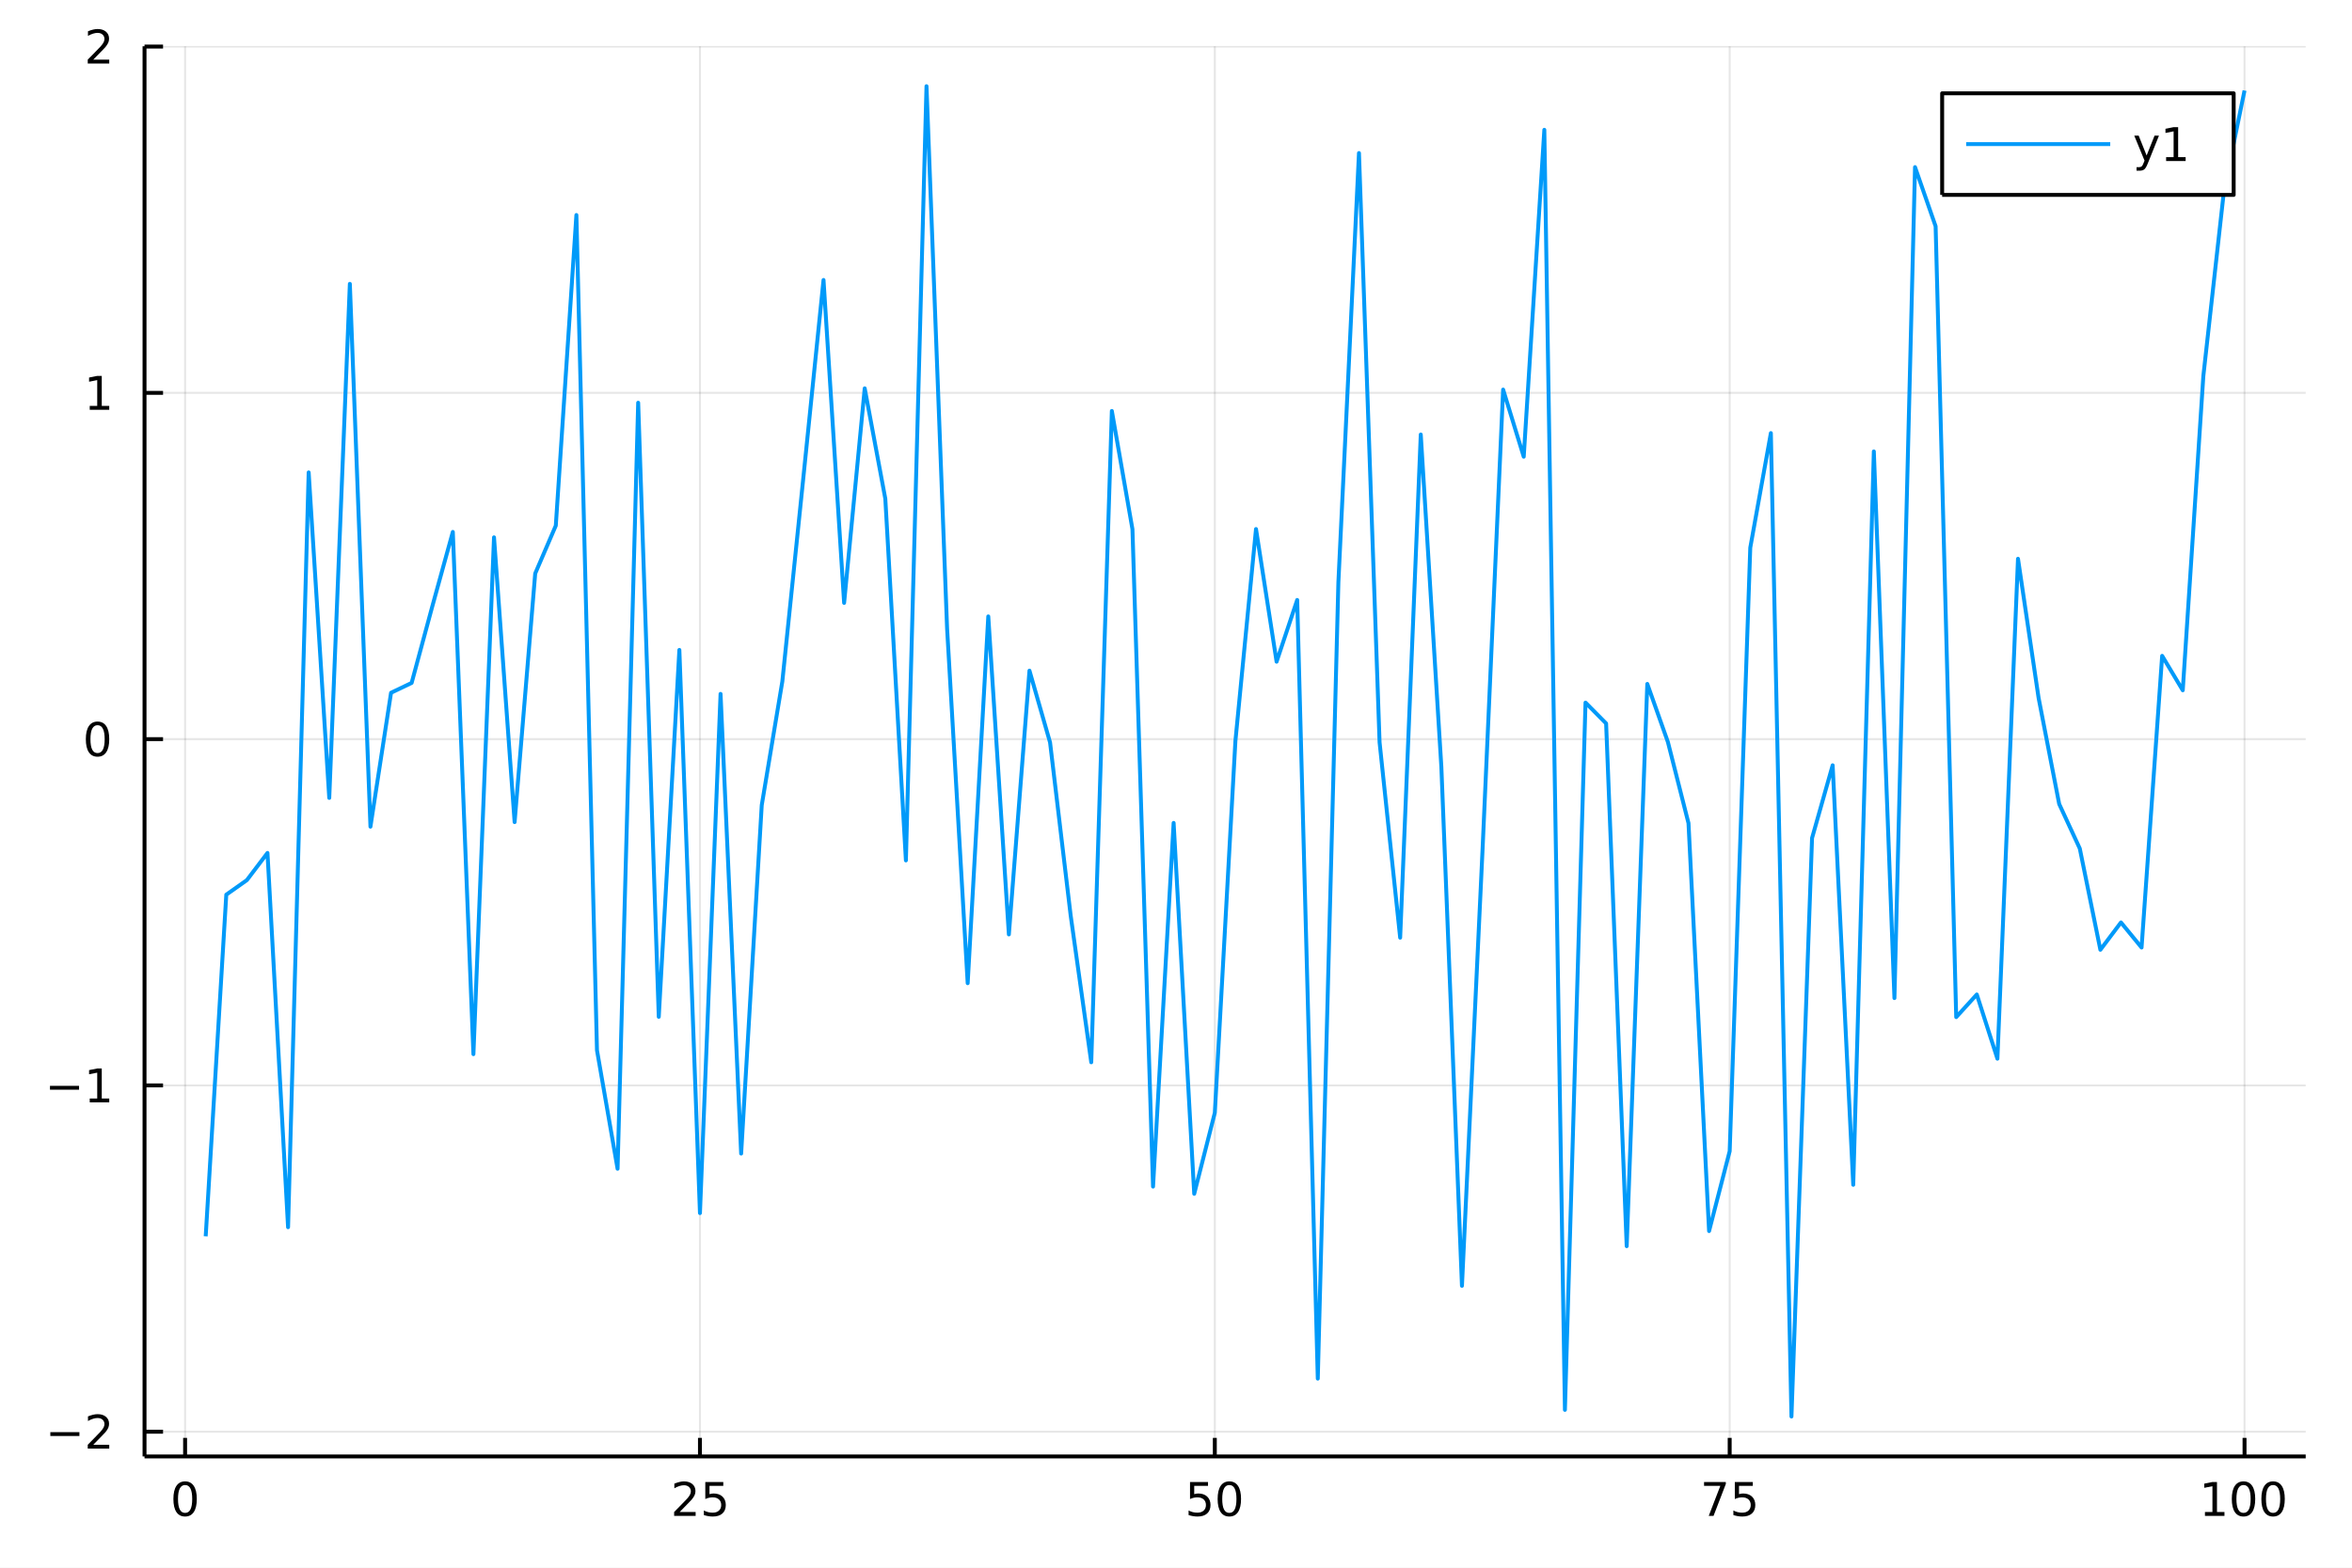
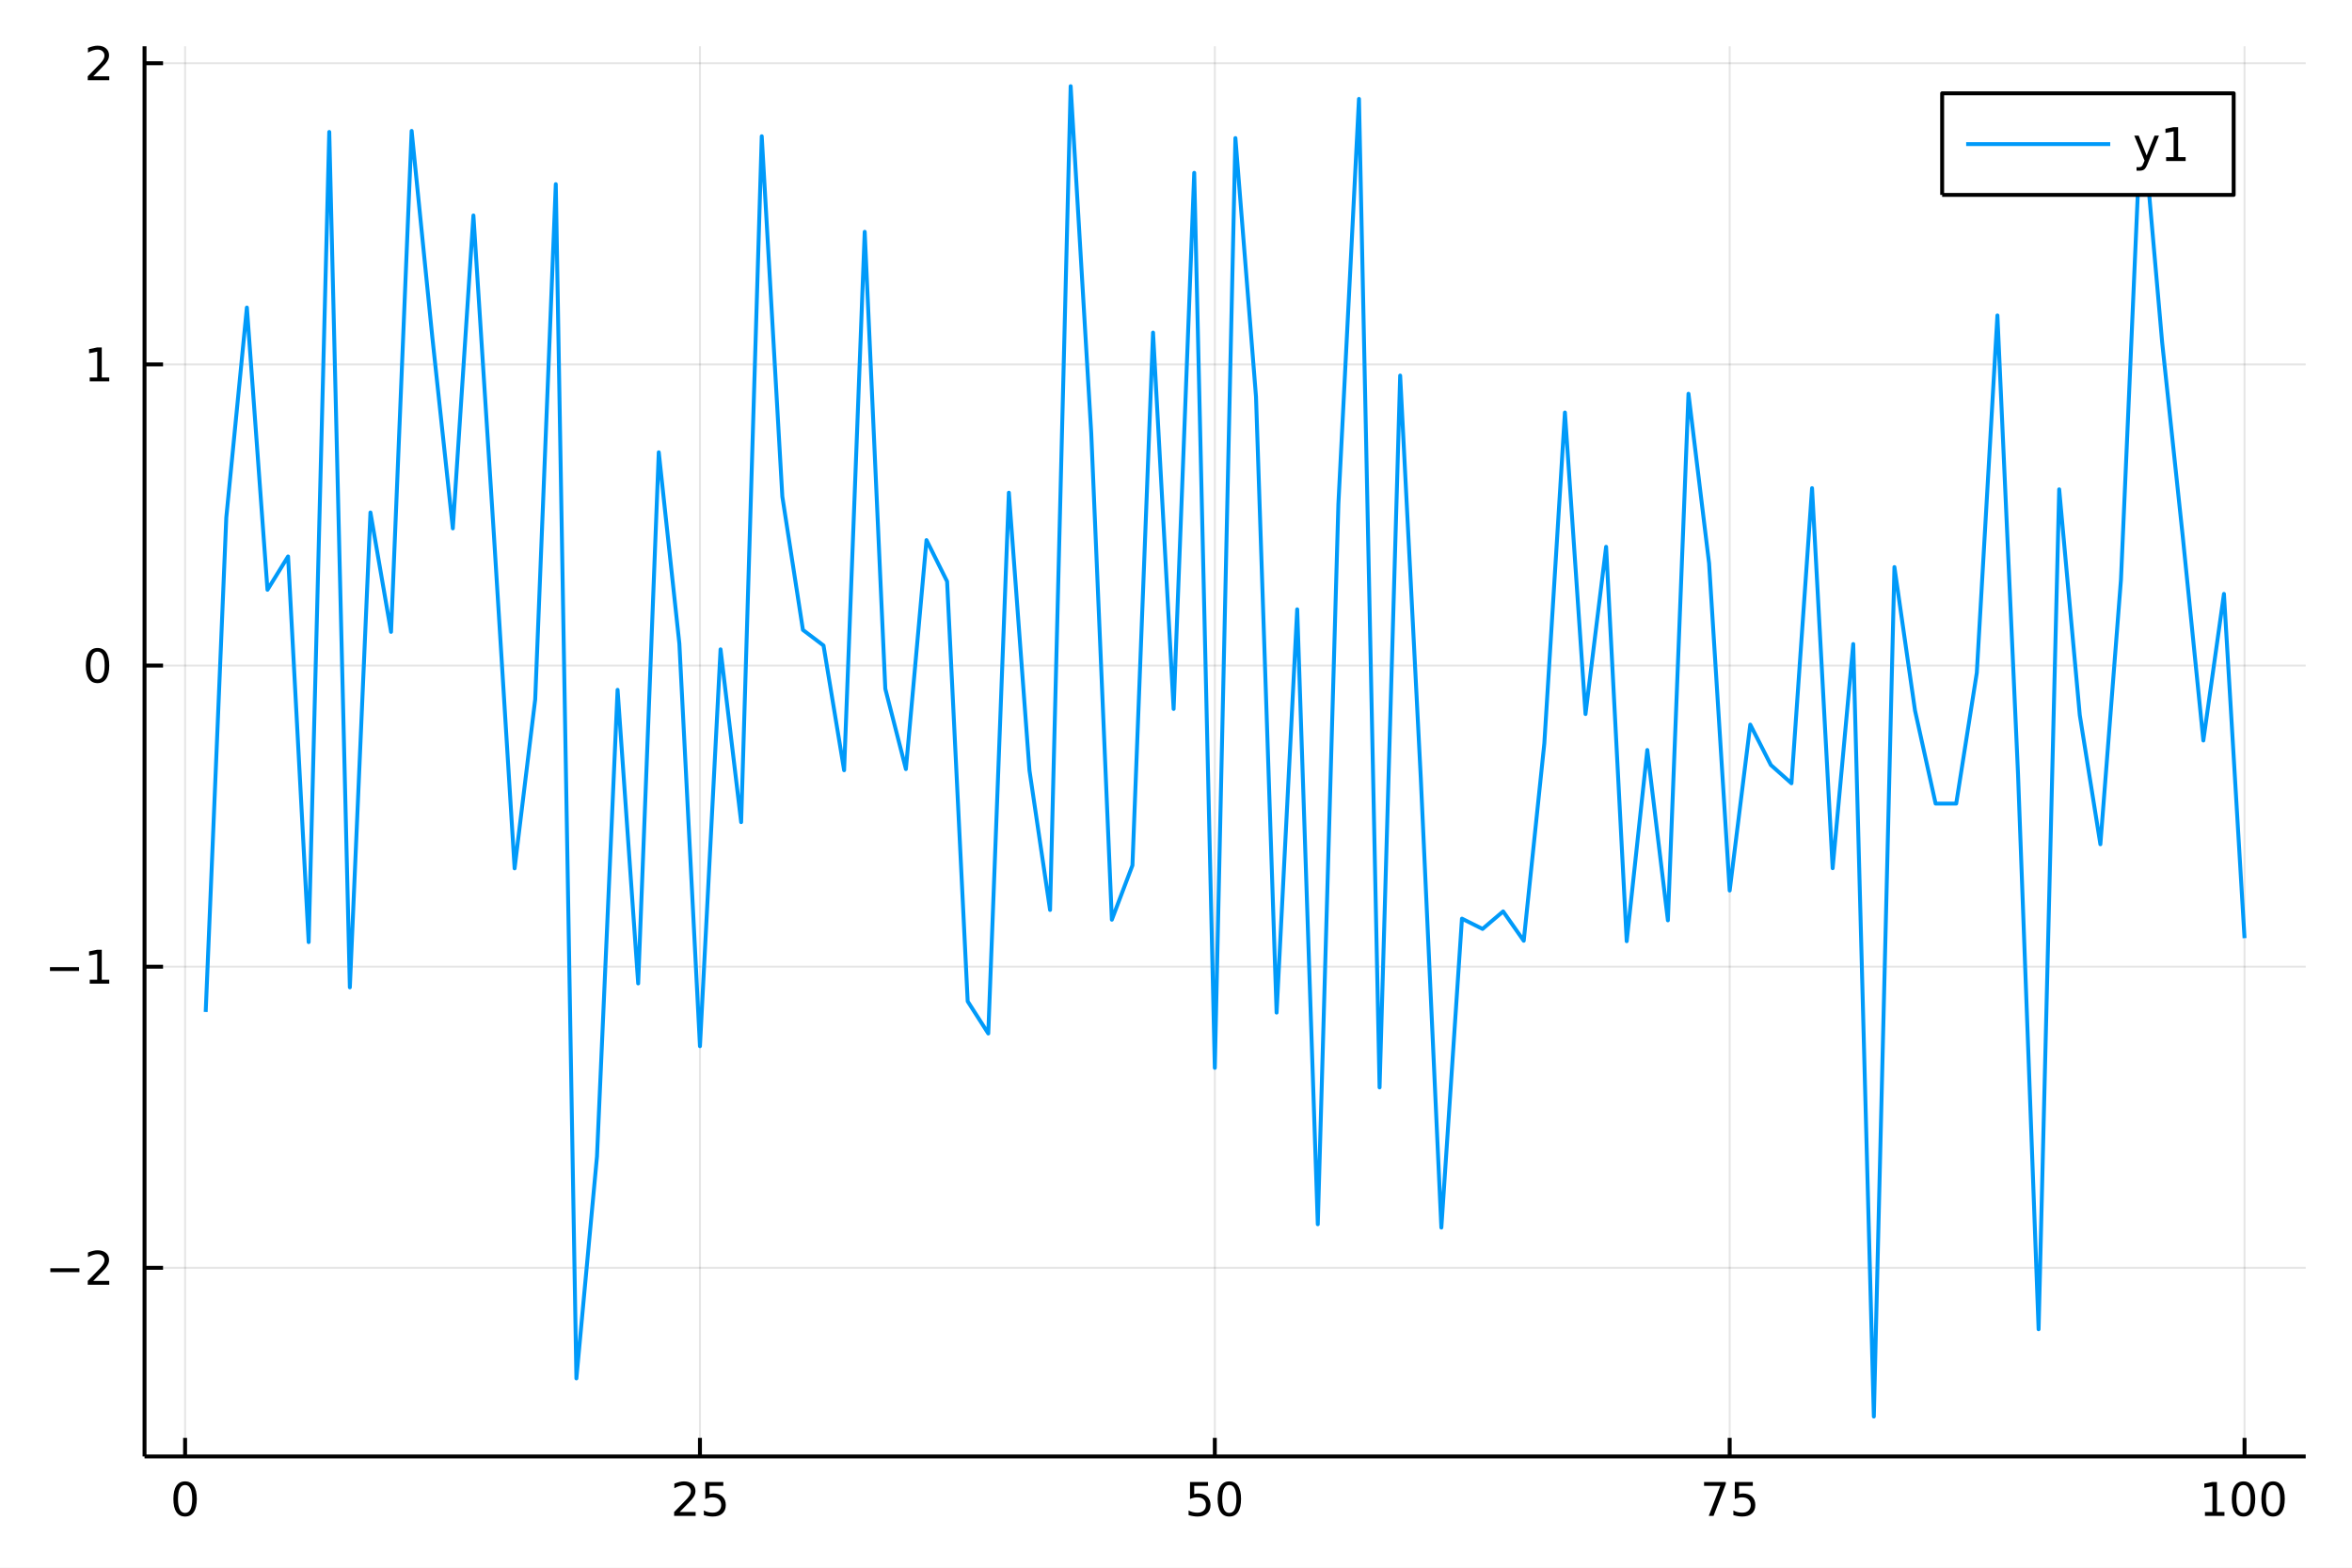
<svg xmlns="http://www.w3.org/2000/svg" width="600" height="400" viewBox="0 0 2400 1600">
  <defs>
-     <clipPath id="clip340">
+     <clipPath id="clip680">
      <rect x="0" y="0" width="2400" height="1600" />
    </clipPath>
  </defs>
-   <path clip-path="url(#clip340)" d=" M0 1600 L2400 1600 L2400 0 L0 0  Z   " fill="#ffffff" fill-rule="evenodd" fill-opacity="1" />
+   <path clip-path="url(#clip680)" d=" M0 1600 L2400 1600 L2400 0 L0 0  Z   " fill="#ffffff" fill-rule="evenodd" fill-opacity="1" />
  <defs>
-     <clipPath id="clip341">
+     <clipPath id="clip681">
      <rect x="480" y="0" width="1681" height="1600" />
    </clipPath>
  </defs>
-   <path clip-path="url(#clip340)" d=" M147.478 1486.45 L2352.76 1486.45 L2352.76 47.244 L147.478 47.244  Z   " fill="#ffffff" fill-rule="evenodd" fill-opacity="1" />
+   <path clip-path="url(#clip680)" d=" M147.478 1486.45 L2352.76 1486.45 L2352.76 47.244 L147.478 47.244  Z   " fill="#ffffff" fill-rule="evenodd" fill-opacity="1" />
  <defs>
-     <clipPath id="clip342">
+     <clipPath id="clip682">
      <rect x="147" y="47" width="2206" height="1440" />
    </clipPath>
  </defs>
-   <polyline clip-path="url(#clip342)" style="stroke:#000000; stroke-linecap:butt; stroke-linejoin:round; stroke-width:2; stroke-opacity:0.1; fill:none" points="   188.877,1486.45 188.877,47.244    " />
-   <polyline clip-path="url(#clip342)" style="stroke:#000000; stroke-linecap:butt; stroke-linejoin:round; stroke-width:2; stroke-opacity:0.1; fill:none" points="   714.243,1486.45 714.243,47.244    " />
-   <polyline clip-path="url(#clip342)" style="stroke:#000000; stroke-linecap:butt; stroke-linejoin:round; stroke-width:2; stroke-opacity:0.1; fill:none" points="   1239.61,1486.45 1239.61,47.244    " />
-   <polyline clip-path="url(#clip342)" style="stroke:#000000; stroke-linecap:butt; stroke-linejoin:round; stroke-width:2; stroke-opacity:0.1; fill:none" points="   1764.98,1486.45 1764.98,47.244    " />
-   <polyline clip-path="url(#clip342)" style="stroke:#000000; stroke-linecap:butt; stroke-linejoin:round; stroke-width:2; stroke-opacity:0.1; fill:none" points="   2290.34,1486.45 2290.34,47.244    " />
-   <polyline clip-path="url(#clip340)" style="stroke:#000000; stroke-linecap:butt; stroke-linejoin:round; stroke-width:4; stroke-opacity:1; fill:none" points="   147.478,1486.45 2352.76,1486.45    " />
-   <polyline clip-path="url(#clip340)" style="stroke:#000000; stroke-linecap:butt; stroke-linejoin:round; stroke-width:4; stroke-opacity:1; fill:none" points="   188.877,1486.45 188.877,1467.55    " />
-   <polyline clip-path="url(#clip340)" style="stroke:#000000; stroke-linecap:butt; stroke-linejoin:round; stroke-width:4; stroke-opacity:1; fill:none" points="   714.243,1486.45 714.243,1467.55    " />
-   <polyline clip-path="url(#clip340)" style="stroke:#000000; stroke-linecap:butt; stroke-linejoin:round; stroke-width:4; stroke-opacity:1; fill:none" points="   1239.61,1486.45 1239.61,1467.55    " />
-   <polyline clip-path="url(#clip340)" style="stroke:#000000; stroke-linecap:butt; stroke-linejoin:round; stroke-width:4; stroke-opacity:1; fill:none" points="   1764.98,1486.45 1764.98,1467.55    " />
-   <polyline clip-path="url(#clip340)" style="stroke:#000000; stroke-linecap:butt; stroke-linejoin:round; stroke-width:4; stroke-opacity:1; fill:none" points="   2290.34,1486.45 2290.34,1467.55    " />
-   <path clip-path="url(#clip340)" d="M188.877 1515.64 Q185.266 1515.64 183.437 1519.2 Q181.631 1522.75 181.631 1529.87 Q181.631 1536.98 183.437 1540.55 Q185.266 1544.09 188.877 1544.09 Q192.511 1544.09 194.317 1540.55 Q196.145 1536.98 196.145 1529.87 Q196.145 1522.75 194.317 1519.2 Q192.511 1515.64 188.877 1515.64 M188.877 1511.93 Q194.687 1511.93 197.742 1516.54 Q200.821 1521.12 200.821 1529.87 Q200.821 1538.6 197.742 1543.21 Q194.687 1547.79 188.877 1547.79 Q183.067 1547.79 179.988 1543.21 Q176.932 1538.6 176.932 1529.87 Q176.932 1521.12 179.988 1516.54 Q183.067 1511.93 188.877 1511.93 Z" fill="#000000" fill-rule="evenodd" fill-opacity="1" />
-   <path clip-path="url(#clip340)" d="M693.514 1543.18 L709.833 1543.18 L709.833 1547.12 L687.889 1547.12 L687.889 1543.18 Q690.551 1540.43 695.134 1535.8 Q699.741 1531.15 700.921 1529.81 Q703.167 1527.28 704.046 1525.55 Q704.949 1523.79 704.949 1522.1 Q704.949 1519.34 703.005 1517.61 Q701.084 1515.87 697.982 1515.87 Q695.783 1515.87 693.329 1516.63 Q690.898 1517.4 688.121 1518.95 L688.121 1514.23 Q690.945 1513.09 693.398 1512.51 Q695.852 1511.93 697.889 1511.93 Q703.259 1511.93 706.454 1514.62 Q709.648 1517.31 709.648 1521.8 Q709.648 1523.93 708.838 1525.85 Q708.051 1527.74 705.945 1530.34 Q705.366 1531.01 702.264 1534.23 Q699.162 1537.42 693.514 1543.18 Z" fill="#000000" fill-rule="evenodd" fill-opacity="1" />
-   <path clip-path="url(#clip340)" d="M719.695 1512.56 L738.051 1512.56 L738.051 1516.5 L723.977 1516.5 L723.977 1524.97 Q724.995 1524.62 726.014 1524.46 Q727.032 1524.27 728.051 1524.27 Q733.838 1524.27 737.218 1527.44 Q740.597 1530.62 740.597 1536.03 Q740.597 1541.61 737.125 1544.71 Q733.653 1547.79 727.333 1547.79 Q725.157 1547.79 722.889 1547.42 Q720.644 1547.05 718.236 1546.31 L718.236 1541.61 Q720.32 1542.74 722.542 1543.3 Q724.764 1543.86 727.241 1543.86 Q731.245 1543.86 733.583 1541.75 Q735.921 1539.64 735.921 1536.03 Q735.921 1532.42 733.583 1530.31 Q731.245 1528.21 727.241 1528.21 Q725.366 1528.21 723.491 1528.62 Q721.639 1529.04 719.695 1529.92 L719.695 1512.56 Z" fill="#000000" fill-rule="evenodd" fill-opacity="1" />
-   <path clip-path="url(#clip340)" d="M1214.31 1512.56 L1232.67 1512.56 L1232.67 1516.5 L1218.59 1516.5 L1218.59 1524.97 Q1219.61 1524.62 1220.63 1524.46 Q1221.65 1524.27 1222.67 1524.27 Q1228.45 1524.27 1231.83 1527.44 Q1235.21 1530.62 1235.21 1536.03 Q1235.21 1541.61 1231.74 1544.71 Q1228.27 1547.79 1221.95 1547.79 Q1219.77 1547.79 1217.5 1547.42 Q1215.26 1547.05 1212.85 1546.31 L1212.85 1541.61 Q1214.93 1542.74 1217.16 1543.3 Q1219.38 1543.86 1221.86 1543.86 Q1225.86 1543.86 1228.2 1541.75 Q1230.54 1539.64 1230.54 1536.03 Q1230.54 1532.42 1228.2 1530.31 Q1225.86 1528.21 1221.86 1528.21 Q1219.98 1528.21 1218.11 1528.62 Q1216.25 1529.04 1214.31 1529.92 L1214.31 1512.56 Z" fill="#000000" fill-rule="evenodd" fill-opacity="1" />
-   <path clip-path="url(#clip340)" d="M1254.42 1515.64 Q1250.81 1515.64 1248.98 1519.2 Q1247.18 1522.75 1247.18 1529.87 Q1247.18 1536.98 1248.98 1540.55 Q1250.81 1544.09 1254.42 1544.09 Q1258.06 1544.09 1259.86 1540.55 Q1261.69 1536.98 1261.69 1529.87 Q1261.69 1522.75 1259.86 1519.2 Q1258.06 1515.64 1254.42 1515.64 M1254.42 1511.93 Q1260.23 1511.93 1263.29 1516.54 Q1266.37 1521.12 1266.37 1529.87 Q1266.37 1538.6 1263.29 1543.21 Q1260.23 1547.79 1254.42 1547.79 Q1248.61 1547.79 1245.54 1543.21 Q1242.48 1538.6 1242.48 1529.87 Q1242.48 1521.12 1245.54 1516.54 Q1248.61 1511.93 1254.42 1511.93 Z" fill="#000000" fill-rule="evenodd" fill-opacity="1" />
-   <path clip-path="url(#clip340)" d="M1738.83 1512.56 L1761.05 1512.56 L1761.05 1514.55 L1748.51 1547.12 L1743.62 1547.12 L1755.43 1516.5 L1738.83 1516.5 L1738.83 1512.56 Z" fill="#000000" fill-rule="evenodd" fill-opacity="1" />
-   <path clip-path="url(#clip340)" d="M1770.22 1512.56 L1788.58 1512.56 L1788.58 1516.5 L1774.5 1516.5 L1774.5 1524.97 Q1775.52 1524.62 1776.54 1524.46 Q1777.56 1524.27 1778.58 1524.27 Q1784.36 1524.27 1787.74 1527.44 Q1791.12 1530.62 1791.12 1536.03 Q1791.12 1541.61 1787.65 1544.71 Q1784.18 1547.79 1777.86 1547.79 Q1775.68 1547.79 1773.41 1547.42 Q1771.17 1547.05 1768.76 1546.31 L1768.76 1541.61 Q1770.84 1542.74 1773.07 1543.3 Q1775.29 1543.86 1777.77 1543.86 Q1781.77 1543.86 1784.11 1541.75 Q1786.45 1539.64 1786.45 1536.03 Q1786.45 1532.42 1784.11 1530.31 Q1781.77 1528.21 1777.77 1528.21 Q1775.89 1528.21 1774.02 1528.62 Q1772.16 1529.04 1770.22 1529.92 L1770.22 1512.56 Z" fill="#000000" fill-rule="evenodd" fill-opacity="1" />
-   <path clip-path="url(#clip340)" d="M2249.95 1543.18 L2257.59 1543.18 L2257.59 1516.82 L2249.28 1518.49 L2249.28 1514.23 L2257.54 1512.56 L2262.22 1512.56 L2262.22 1543.18 L2269.86 1543.18 L2269.86 1547.12 L2249.95 1547.12 L2249.95 1543.18 Z" fill="#000000" fill-rule="evenodd" fill-opacity="1" />
-   <path clip-path="url(#clip340)" d="M2289.3 1515.64 Q2285.69 1515.64 2283.86 1519.2 Q2282.06 1522.75 2282.06 1529.87 Q2282.06 1536.98 2283.86 1540.55 Q2285.69 1544.09 2289.3 1544.09 Q2292.93 1544.09 2294.74 1540.55 Q2296.57 1536.98 2296.57 1529.87 Q2296.57 1522.75 2294.74 1519.2 Q2292.93 1515.64 2289.3 1515.64 M2289.3 1511.93 Q2295.11 1511.93 2298.17 1516.54 Q2301.25 1521.12 2301.25 1529.87 Q2301.25 1538.6 2298.17 1543.21 Q2295.11 1547.79 2289.3 1547.79 Q2283.49 1547.79 2280.41 1543.21 Q2277.36 1538.6 2277.36 1529.87 Q2277.36 1521.12 2280.41 1516.54 Q2283.49 1511.93 2289.3 1511.93 Z" fill="#000000" fill-rule="evenodd" fill-opacity="1" />
-   <path clip-path="url(#clip340)" d="M2319.46 1515.64 Q2315.85 1515.64 2314.02 1519.2 Q2312.22 1522.75 2312.22 1529.87 Q2312.22 1536.98 2314.02 1540.55 Q2315.85 1544.09 2319.46 1544.09 Q2323.1 1544.09 2324.9 1540.55 Q2326.73 1536.98 2326.73 1529.87 Q2326.73 1522.75 2324.9 1519.2 Q2323.1 1515.64 2319.46 1515.64 M2319.46 1511.93 Q2325.27 1511.93 2328.33 1516.54 Q2331.41 1521.12 2331.41 1529.87 Q2331.41 1538.6 2328.33 1543.21 Q2325.27 1547.79 2319.46 1547.79 Q2313.65 1547.79 2310.57 1543.21 Q2307.52 1538.6 2307.52 1529.87 Q2307.52 1521.12 2310.57 1516.54 Q2313.65 1511.93 2319.46 1511.93 Z" fill="#000000" fill-rule="evenodd" fill-opacity="1" />
-   <polyline clip-path="url(#clip342)" style="stroke:#000000; stroke-linecap:butt; stroke-linejoin:round; stroke-width:2; stroke-opacity:0.1; fill:none" points="   147.478,1461.21 2352.76,1461.21    " />
-   <polyline clip-path="url(#clip342)" style="stroke:#000000; stroke-linecap:butt; stroke-linejoin:round; stroke-width:2; stroke-opacity:0.1; fill:none" points="   147.478,1107.79 2352.76,1107.79    " />
-   <polyline clip-path="url(#clip342)" style="stroke:#000000; stroke-linecap:butt; stroke-linejoin:round; stroke-width:2; stroke-opacity:0.1; fill:none" points="   147.478,754.366 2352.76,754.366    " />
-   <polyline clip-path="url(#clip342)" style="stroke:#000000; stroke-linecap:butt; stroke-linejoin:round; stroke-width:2; stroke-opacity:0.1; fill:none" points="   147.478,400.945 2352.76,400.945    " />
-   <polyline clip-path="url(#clip342)" style="stroke:#000000; stroke-linecap:butt; stroke-linejoin:round; stroke-width:2; stroke-opacity:0.1; fill:none" points="   147.478,47.524 2352.76,47.524    " />
-   <polyline clip-path="url(#clip340)" style="stroke:#000000; stroke-linecap:butt; stroke-linejoin:round; stroke-width:4; stroke-opacity:1; fill:none" points="   147.478,1486.45 147.478,47.244    " />
-   <polyline clip-path="url(#clip340)" style="stroke:#000000; stroke-linecap:butt; stroke-linejoin:round; stroke-width:4; stroke-opacity:1; fill:none" points="   147.478,1461.21 166.376,1461.21    " />
-   <polyline clip-path="url(#clip340)" style="stroke:#000000; stroke-linecap:butt; stroke-linejoin:round; stroke-width:4; stroke-opacity:1; fill:none" points="   147.478,1107.79 166.376,1107.79    " />
-   <polyline clip-path="url(#clip340)" style="stroke:#000000; stroke-linecap:butt; stroke-linejoin:round; stroke-width:4; stroke-opacity:1; fill:none" points="   147.478,754.366 166.376,754.366    " />
-   <polyline clip-path="url(#clip340)" style="stroke:#000000; stroke-linecap:butt; stroke-linejoin:round; stroke-width:4; stroke-opacity:1; fill:none" points="   147.478,400.945 166.376,400.945    " />
-   <polyline clip-path="url(#clip340)" style="stroke:#000000; stroke-linecap:butt; stroke-linejoin:round; stroke-width:4; stroke-opacity:1; fill:none" points="   147.478,47.524 166.376,47.524    " />
-   <path clip-path="url(#clip340)" d="M51.362 1461.66 L81.038 1461.66 L81.038 1465.59 L51.362 1465.59 L51.362 1461.66 Z" fill="#000000" fill-rule="evenodd" fill-opacity="1" />
-   <path clip-path="url(#clip340)" d="M95.159 1474.55 L111.478 1474.55 L111.478 1478.49 L89.534 1478.49 L89.534 1474.55 Q92.196 1471.8 96.779 1467.17 Q101.385 1462.52 102.566 1461.17 Q104.811 1458.65 105.691 1456.91 Q106.594 1455.15 106.594 1453.46 Q106.594 1450.71 104.649 1448.97 Q102.728 1447.24 99.626 1447.24 Q97.427 1447.24 94.973 1448 Q92.543 1448.77 89.765 1450.32 L89.765 1445.59 Q92.589 1444.46 95.043 1443.88 Q97.496 1443.3 99.534 1443.3 Q104.904 1443.3 108.098 1445.99 Q111.293 1448.67 111.293 1453.16 Q111.293 1455.29 110.483 1457.21 Q109.696 1459.11 107.589 1461.71 Q107.01 1462.38 103.909 1465.59 Q100.807 1468.79 95.159 1474.55 Z" fill="#000000" fill-rule="evenodd" fill-opacity="1" />
-   <path clip-path="url(#clip340)" d="M50.992 1108.24 L80.668 1108.24 L80.668 1112.17 L50.992 1112.17 L50.992 1108.24 Z" fill="#000000" fill-rule="evenodd" fill-opacity="1" />
-   <path clip-path="url(#clip340)" d="M91.571 1121.13 L99.21 1121.13 L99.21 1094.77 L90.899 1096.43 L90.899 1092.17 L99.163 1090.51 L103.839 1090.51 L103.839 1121.13 L111.478 1121.13 L111.478 1125.07 L91.571 1125.07 L91.571 1121.13 Z" fill="#000000" fill-rule="evenodd" fill-opacity="1" />
-   <path clip-path="url(#clip340)" d="M99.534 740.164 Q95.922 740.164 94.094 743.729 Q92.288 747.271 92.288 754.401 Q92.288 761.507 94.094 765.072 Q95.922 768.613 99.534 768.613 Q103.168 768.613 104.973 765.072 Q106.802 761.507 106.802 754.401 Q106.802 747.271 104.973 743.729 Q103.168 740.164 99.534 740.164 M99.534 736.461 Q105.344 736.461 108.399 741.067 Q111.478 745.651 111.478 754.401 Q111.478 763.127 108.399 767.734 Q105.344 772.317 99.534 772.317 Q93.723 772.317 90.645 767.734 Q87.589 763.127 87.589 754.401 Q87.589 745.651 90.645 741.067 Q93.723 736.461 99.534 736.461 Z" fill="#000000" fill-rule="evenodd" fill-opacity="1" />
-   <path clip-path="url(#clip340)" d="M91.571 414.29 L99.21 414.29 L99.21 387.924 L90.899 389.591 L90.899 385.332 L99.163 383.665 L103.839 383.665 L103.839 414.29 L111.478 414.29 L111.478 418.225 L91.571 418.225 L91.571 414.29 Z" fill="#000000" fill-rule="evenodd" fill-opacity="1" />
-   <path clip-path="url(#clip340)" d="M95.159 60.869 L111.478 60.869 L111.478 64.804 L89.534 64.804 L89.534 60.869 Q92.196 58.114 96.779 53.485 Q101.385 48.832 102.566 47.489 Q104.811 44.966 105.691 43.23 Q106.594 41.471 106.594 39.781 Q106.594 37.027 104.649 35.291 Q102.728 33.554 99.626 33.554 Q97.427 33.554 94.973 34.318 Q92.543 35.082 89.765 36.633 L89.765 31.911 Q92.589 30.777 95.043 30.198 Q97.496 29.619 99.534 29.619 Q104.904 29.619 108.098 32.304 Q111.293 34.99 111.293 39.48 Q111.293 41.61 110.483 43.531 Q109.696 45.429 107.589 48.022 Q107.01 48.693 103.909 51.911 Q100.807 55.105 95.159 60.869 Z" fill="#000000" fill-rule="evenodd" fill-opacity="1" />
-   <polyline clip-path="url(#clip342)" style="stroke:#009af9; stroke-linecap:butt; stroke-linejoin:round; stroke-width:4; stroke-opacity:1; fill:none" points="   209.891,1261.81 230.906,913.098 251.921,898.256 272.935,870.518 293.95,1252.49 314.965,482.169 335.979,814.349 356.994,289.724 378.009,843.693 399.023,707.053    420.038,696.983 441.053,619.131 462.067,542.888 483.082,1075.88 504.097,548.416 525.111,839.067 546.126,585.326 567.141,536.458 588.155,219.458 609.17,1071.92    630.185,1192.86 651.199,411.039 672.214,1037.78 693.229,663.317 714.243,1238.06 735.258,708.196 756.272,1177.36 777.287,821.767 798.302,695.459 819.316,491.666    840.331,285.755 861.346,615.308 882.36,396.352 903.375,508.957 924.39,878.144 945.404,87.976 966.419,641.337 987.434,1003.46 1008.45,629.121 1029.46,953.692    1050.48,684.467 1071.49,757.767 1092.51,934.294 1113.52,1084.17 1134.54,419.435 1155.55,540.052 1176.57,1211.05 1197.58,839.898 1218.59,1218.41 1239.61,1135.72    1260.62,756.272 1281.64,539.948 1302.65,675.336 1323.67,612.323 1344.68,1407.02 1365.7,594.207 1386.71,156.213 1407.73,757.637 1428.74,957.001 1449.76,443.462    1470.77,782.636 1491.79,1312.33 1512.8,867.246 1533.81,397.63 1554.83,466.138 1575.84,132.491 1596.86,1438.92 1617.87,717.093 1638.89,738.341 1659.9,1271.85    1680.92,698.018 1701.93,757.31 1722.95,840.142 1743.96,1256.43 1764.98,1174.94 1785.99,558.982 1807.01,442.014 1828.02,1445.72 1849.03,855.337 1870.05,781.064    1891.06,1209.22 1912.08,460.733 1933.09,1018.65 1954.11,170.572 1975.12,230.97 1996.14,1038.07 2017.15,1014.99 2038.17,1080.51 2059.18,570.295 2080.2,712.326    2101.21,820.575 2122.23,865.996 2143.24,969.359 2164.25,941.447 2185.27,967.064 2206.28,669.369 2227.3,704.525 2248.31,383.783 2269.33,194.856 2290.34,92.393       " />
-   <path clip-path="url(#clip340)" d=" M1981.79 198.898 L2279.25 198.898 L2279.25 95.218 L1981.79 95.218  Z   " fill="#ffffff" fill-rule="evenodd" fill-opacity="1" />
-   <polyline clip-path="url(#clip340)" style="stroke:#000000; stroke-linecap:butt; stroke-linejoin:round; stroke-width:4; stroke-opacity:1; fill:none" points="   1981.79,198.898 2279.25,198.898 2279.25,95.218 1981.79,95.218 1981.79,198.898    " />
-   <polyline clip-path="url(#clip340)" style="stroke:#009af9; stroke-linecap:butt; stroke-linejoin:round; stroke-width:4; stroke-opacity:1; fill:none" points="   2006.29,147.058 2153.31,147.058    " />
-   <path clip-path="url(#clip340)" d="M2191.65 166.745 Q2189.85 171.375 2188.13 172.787 Q2186.42 174.199 2183.55 174.199 L2180.15 174.199 L2180.15 170.634 L2182.65 170.634 Q2184.41 170.634 2185.38 169.8 Q2186.35 168.967 2187.53 165.865 L2188.3 163.921 L2177.81 138.412 L2182.32 138.412 L2190.43 158.689 L2198.53 138.412 L2203.04 138.412 L2191.65 166.745 Z" fill="#000000" fill-rule="evenodd" fill-opacity="1" />
-   <path clip-path="url(#clip340)" d="M2210.33 160.402 L2217.97 160.402 L2217.97 134.037 L2209.66 135.703 L2209.66 131.444 L2217.93 129.778 L2222.6 129.778 L2222.6 160.402 L2230.24 160.402 L2230.24 164.338 L2210.33 164.338 L2210.33 160.402 Z" fill="#000000" fill-rule="evenodd" fill-opacity="1" />
+   <polyline clip-path="url(#clip682)" style="stroke:#000000; stroke-linecap:butt; stroke-linejoin:round; stroke-width:2; stroke-opacity:0.1; fill:none" points="   188.877,1486.45 188.877,47.244    " />
+   <polyline clip-path="url(#clip682)" style="stroke:#000000; stroke-linecap:butt; stroke-linejoin:round; stroke-width:2; stroke-opacity:0.1; fill:none" points="   714.243,1486.45 714.243,47.244    " />
+   <polyline clip-path="url(#clip682)" style="stroke:#000000; stroke-linecap:butt; stroke-linejoin:round; stroke-width:2; stroke-opacity:0.1; fill:none" points="   1239.61,1486.45 1239.61,47.244    " />
+   <polyline clip-path="url(#clip682)" style="stroke:#000000; stroke-linecap:butt; stroke-linejoin:round; stroke-width:2; stroke-opacity:0.1; fill:none" points="   1764.98,1486.45 1764.98,47.244    " />
+   <polyline clip-path="url(#clip682)" style="stroke:#000000; stroke-linecap:butt; stroke-linejoin:round; stroke-width:2; stroke-opacity:0.1; fill:none" points="   2290.34,1486.45 2290.34,47.244    " />
+   <polyline clip-path="url(#clip680)" style="stroke:#000000; stroke-linecap:butt; stroke-linejoin:round; stroke-width:4; stroke-opacity:1; fill:none" points="   147.478,1486.45 2352.76,1486.45    " />
+   <polyline clip-path="url(#clip680)" style="stroke:#000000; stroke-linecap:butt; stroke-linejoin:round; stroke-width:4; stroke-opacity:1; fill:none" points="   188.877,1486.45 188.877,1467.55    " />
+   <polyline clip-path="url(#clip680)" style="stroke:#000000; stroke-linecap:butt; stroke-linejoin:round; stroke-width:4; stroke-opacity:1; fill:none" points="   714.243,1486.45 714.243,1467.55    " />
+   <polyline clip-path="url(#clip680)" style="stroke:#000000; stroke-linecap:butt; stroke-linejoin:round; stroke-width:4; stroke-opacity:1; fill:none" points="   1239.61,1486.45 1239.61,1467.55    " />
+   <polyline clip-path="url(#clip680)" style="stroke:#000000; stroke-linecap:butt; stroke-linejoin:round; stroke-width:4; stroke-opacity:1; fill:none" points="   1764.98,1486.45 1764.98,1467.55    " />
+   <polyline clip-path="url(#clip680)" style="stroke:#000000; stroke-linecap:butt; stroke-linejoin:round; stroke-width:4; stroke-opacity:1; fill:none" points="   2290.34,1486.45 2290.34,1467.55    " />
+   <path clip-path="url(#clip680)" d="M188.877 1515.64 Q185.266 1515.64 183.437 1519.2 Q181.631 1522.75 181.631 1529.87 Q181.631 1536.98 183.437 1540.55 Q185.266 1544.09 188.877 1544.09 Q192.511 1544.09 194.317 1540.55 Q196.145 1536.98 196.145 1529.87 Q196.145 1522.75 194.317 1519.2 Q192.511 1515.64 188.877 1515.64 M188.877 1511.93 Q194.687 1511.93 197.742 1516.54 Q200.821 1521.12 200.821 1529.87 Q200.821 1538.6 197.742 1543.21 Q194.687 1547.79 188.877 1547.79 Q183.067 1547.79 179.988 1543.21 Q176.932 1538.6 176.932 1529.87 Q176.932 1521.12 179.988 1516.54 Q183.067 1511.93 188.877 1511.93 Z" fill="#000000" fill-rule="evenodd" fill-opacity="1" />
+   <path clip-path="url(#clip680)" d="M693.514 1543.18 L709.833 1543.18 L709.833 1547.12 L687.889 1547.12 L687.889 1543.18 Q690.551 1540.43 695.134 1535.8 Q699.741 1531.15 700.921 1529.81 Q703.167 1527.28 704.046 1525.55 Q704.949 1523.79 704.949 1522.1 Q704.949 1519.34 703.005 1517.61 Q701.084 1515.87 697.982 1515.87 Q695.783 1515.87 693.329 1516.63 Q690.898 1517.4 688.121 1518.95 L688.121 1514.23 Q690.945 1513.09 693.398 1512.51 Q695.852 1511.93 697.889 1511.93 Q703.259 1511.93 706.454 1514.62 Q709.648 1517.31 709.648 1521.8 Q709.648 1523.93 708.838 1525.85 Q708.051 1527.74 705.945 1530.34 Q705.366 1531.01 702.264 1534.23 Q699.162 1537.42 693.514 1543.18 Z" fill="#000000" fill-rule="evenodd" fill-opacity="1" />
+   <path clip-path="url(#clip680)" d="M719.695 1512.56 L738.051 1512.56 L738.051 1516.5 L723.977 1516.5 L723.977 1524.97 Q724.995 1524.62 726.014 1524.46 Q727.032 1524.27 728.051 1524.27 Q733.838 1524.27 737.218 1527.44 Q740.597 1530.62 740.597 1536.03 Q740.597 1541.61 737.125 1544.71 Q733.653 1547.79 727.333 1547.79 Q725.157 1547.79 722.889 1547.42 Q720.644 1547.05 718.236 1546.31 L718.236 1541.61 Q720.32 1542.74 722.542 1543.3 Q724.764 1543.86 727.241 1543.86 Q731.245 1543.86 733.583 1541.75 Q735.921 1539.64 735.921 1536.03 Q735.921 1532.42 733.583 1530.31 Q731.245 1528.21 727.241 1528.21 Q725.366 1528.21 723.491 1528.62 Q721.639 1529.04 719.695 1529.92 L719.695 1512.56 Z" fill="#000000" fill-rule="evenodd" fill-opacity="1" />
+   <path clip-path="url(#clip680)" d="M1214.31 1512.56 L1232.67 1512.56 L1232.67 1516.5 L1218.59 1516.5 L1218.59 1524.97 Q1219.61 1524.62 1220.63 1524.46 Q1221.65 1524.27 1222.67 1524.27 Q1228.45 1524.27 1231.83 1527.44 Q1235.21 1530.62 1235.21 1536.03 Q1235.21 1541.61 1231.74 1544.71 Q1228.27 1547.79 1221.95 1547.79 Q1219.77 1547.79 1217.5 1547.42 Q1215.26 1547.05 1212.85 1546.31 L1212.85 1541.61 Q1214.93 1542.74 1217.16 1543.3 Q1219.38 1543.86 1221.86 1543.86 Q1225.86 1543.86 1228.2 1541.75 Q1230.54 1539.64 1230.54 1536.03 Q1230.54 1532.42 1228.2 1530.31 Q1225.86 1528.21 1221.86 1528.21 Q1219.98 1528.21 1218.11 1528.62 Q1216.25 1529.04 1214.31 1529.92 L1214.31 1512.56 Z" fill="#000000" fill-rule="evenodd" fill-opacity="1" />
+   <path clip-path="url(#clip680)" d="M1254.42 1515.64 Q1250.81 1515.64 1248.98 1519.2 Q1247.18 1522.75 1247.18 1529.87 Q1247.18 1536.98 1248.98 1540.55 Q1250.81 1544.09 1254.42 1544.09 Q1258.06 1544.09 1259.86 1540.55 Q1261.69 1536.98 1261.69 1529.87 Q1261.69 1522.75 1259.86 1519.2 Q1258.06 1515.64 1254.42 1515.64 M1254.42 1511.93 Q1260.23 1511.93 1263.29 1516.54 Q1266.37 1521.12 1266.37 1529.87 Q1266.37 1538.6 1263.29 1543.21 Q1260.23 1547.79 1254.42 1547.79 Q1248.61 1547.79 1245.54 1543.21 Q1242.48 1538.6 1242.48 1529.87 Q1242.48 1521.12 1245.54 1516.54 Q1248.61 1511.93 1254.42 1511.93 Z" fill="#000000" fill-rule="evenodd" fill-opacity="1" />
+   <path clip-path="url(#clip680)" d="M1738.83 1512.56 L1761.05 1512.56 L1761.05 1514.55 L1748.51 1547.12 L1743.62 1547.12 L1755.43 1516.5 L1738.83 1516.5 L1738.83 1512.56 Z" fill="#000000" fill-rule="evenodd" fill-opacity="1" />
+   <path clip-path="url(#clip680)" d="M1770.22 1512.56 L1788.58 1512.56 L1788.58 1516.5 L1774.5 1516.5 L1774.5 1524.97 Q1775.52 1524.62 1776.54 1524.46 Q1777.56 1524.27 1778.58 1524.27 Q1784.36 1524.27 1787.74 1527.44 Q1791.12 1530.62 1791.12 1536.03 Q1791.12 1541.61 1787.65 1544.71 Q1784.18 1547.79 1777.86 1547.79 Q1775.68 1547.79 1773.41 1547.42 Q1771.17 1547.05 1768.76 1546.31 L1768.76 1541.61 Q1770.84 1542.74 1773.07 1543.3 Q1775.29 1543.86 1777.77 1543.86 Q1781.77 1543.86 1784.11 1541.75 Q1786.45 1539.64 1786.45 1536.03 Q1786.45 1532.42 1784.11 1530.31 Q1781.77 1528.21 1777.77 1528.21 Q1775.89 1528.21 1774.02 1528.62 Q1772.16 1529.04 1770.22 1529.92 L1770.22 1512.56 Z" fill="#000000" fill-rule="evenodd" fill-opacity="1" />
+   <path clip-path="url(#clip680)" d="M2249.95 1543.18 L2257.59 1543.18 L2257.59 1516.82 L2249.28 1518.49 L2249.28 1514.23 L2257.54 1512.56 L2262.22 1512.56 L2262.22 1543.18 L2269.86 1543.18 L2269.86 1547.12 L2249.95 1547.12 L2249.95 1543.18 Z" fill="#000000" fill-rule="evenodd" fill-opacity="1" />
+   <path clip-path="url(#clip680)" d="M2289.3 1515.64 Q2285.69 1515.64 2283.86 1519.2 Q2282.06 1522.75 2282.06 1529.87 Q2282.06 1536.98 2283.86 1540.55 Q2285.69 1544.09 2289.3 1544.09 Q2292.93 1544.09 2294.74 1540.55 Q2296.57 1536.98 2296.57 1529.87 Q2296.57 1522.75 2294.74 1519.2 Q2292.93 1515.64 2289.3 1515.64 M2289.3 1511.93 Q2295.11 1511.93 2298.17 1516.54 Q2301.25 1521.12 2301.25 1529.87 Q2301.25 1538.6 2298.17 1543.21 Q2295.11 1547.79 2289.3 1547.79 Q2283.49 1547.79 2280.41 1543.21 Q2277.36 1538.6 2277.36 1529.87 Q2277.36 1521.12 2280.41 1516.54 Q2283.49 1511.93 2289.3 1511.93 Z" fill="#000000" fill-rule="evenodd" fill-opacity="1" />
+   <path clip-path="url(#clip680)" d="M2319.46 1515.64 Q2315.85 1515.64 2314.02 1519.2 Q2312.22 1522.75 2312.22 1529.87 Q2312.22 1536.98 2314.02 1540.55 Q2315.85 1544.09 2319.46 1544.09 Q2323.1 1544.09 2324.9 1540.55 Q2326.73 1536.98 2326.73 1529.87 Q2326.73 1522.75 2324.9 1519.2 Q2323.1 1515.64 2319.46 1515.64 M2319.46 1511.93 Q2325.27 1511.93 2328.33 1516.54 Q2331.41 1521.12 2331.41 1529.87 Q2331.41 1538.6 2328.33 1543.21 Q2325.27 1547.79 2319.46 1547.79 Q2313.65 1547.79 2310.57 1543.21 Q2307.52 1538.6 2307.52 1529.87 Q2307.52 1521.12 2310.57 1516.54 Q2313.65 1511.93 2319.46 1511.93 Z" fill="#000000" fill-rule="evenodd" fill-opacity="1" />
+   <polyline clip-path="url(#clip682)" style="stroke:#000000; stroke-linecap:butt; stroke-linejoin:round; stroke-width:2; stroke-opacity:0.1; fill:none" points="   147.478,1293.96 2352.76,1293.96    " />
+   <polyline clip-path="url(#clip682)" style="stroke:#000000; stroke-linecap:butt; stroke-linejoin:round; stroke-width:2; stroke-opacity:0.1; fill:none" points="   147.478,986.611 2352.76,986.611    " />
+   <polyline clip-path="url(#clip682)" style="stroke:#000000; stroke-linecap:butt; stroke-linejoin:round; stroke-width:2; stroke-opacity:0.1; fill:none" points="   147.478,679.26 2352.76,679.26    " />
+   <polyline clip-path="url(#clip682)" style="stroke:#000000; stroke-linecap:butt; stroke-linejoin:round; stroke-width:2; stroke-opacity:0.1; fill:none" points="   147.478,371.909 2352.76,371.909    " />
+   <polyline clip-path="url(#clip682)" style="stroke:#000000; stroke-linecap:butt; stroke-linejoin:round; stroke-width:2; stroke-opacity:0.1; fill:none" points="   147.478,64.558 2352.76,64.558    " />
+   <polyline clip-path="url(#clip680)" style="stroke:#000000; stroke-linecap:butt; stroke-linejoin:round; stroke-width:4; stroke-opacity:1; fill:none" points="   147.478,1486.45 147.478,47.244    " />
+   <polyline clip-path="url(#clip680)" style="stroke:#000000; stroke-linecap:butt; stroke-linejoin:round; stroke-width:4; stroke-opacity:1; fill:none" points="   147.478,1293.96 166.376,1293.96    " />
+   <polyline clip-path="url(#clip680)" style="stroke:#000000; stroke-linecap:butt; stroke-linejoin:round; stroke-width:4; stroke-opacity:1; fill:none" points="   147.478,986.611 166.376,986.611    " />
+   <polyline clip-path="url(#clip680)" style="stroke:#000000; stroke-linecap:butt; stroke-linejoin:round; stroke-width:4; stroke-opacity:1; fill:none" points="   147.478,679.26 166.376,679.26    " />
+   <polyline clip-path="url(#clip680)" style="stroke:#000000; stroke-linecap:butt; stroke-linejoin:round; stroke-width:4; stroke-opacity:1; fill:none" points="   147.478,371.909 166.376,371.909    " />
+   <polyline clip-path="url(#clip680)" style="stroke:#000000; stroke-linecap:butt; stroke-linejoin:round; stroke-width:4; stroke-opacity:1; fill:none" points="   147.478,64.558 166.376,64.558    " />
+   <path clip-path="url(#clip680)" d="M51.362 1294.41 L81.038 1294.41 L81.038 1298.35 L51.362 1298.35 L51.362 1294.41 Z" fill="#000000" fill-rule="evenodd" fill-opacity="1" />
+   <path clip-path="url(#clip680)" d="M95.159 1307.31 L111.478 1307.31 L111.478 1311.24 L89.534 1311.24 L89.534 1307.31 Q92.196 1304.55 96.779 1299.92 Q101.385 1295.27 102.566 1293.93 Q104.811 1291.4 105.691 1289.67 Q106.594 1287.91 106.594 1286.22 Q106.594 1283.46 104.649 1281.73 Q102.728 1279.99 99.626 1279.99 Q97.427 1279.99 94.973 1280.76 Q92.543 1281.52 89.765 1283.07 L89.765 1278.35 Q92.589 1277.21 95.043 1276.64 Q97.496 1276.06 99.534 1276.06 Q104.904 1276.06 108.098 1278.74 Q111.293 1281.43 111.293 1285.92 Q111.293 1288.05 110.483 1289.97 Q109.696 1291.87 107.589 1294.46 Q107.01 1295.13 103.909 1298.35 Q100.807 1301.54 95.159 1307.31 Z" fill="#000000" fill-rule="evenodd" fill-opacity="1" />
+   <path clip-path="url(#clip680)" d="M50.992 987.062 L80.668 987.062 L80.668 990.997 L50.992 990.997 L50.992 987.062 Z" fill="#000000" fill-rule="evenodd" fill-opacity="1" />
+   <path clip-path="url(#clip680)" d="M91.571 999.956 L99.21 999.956 L99.21 973.59 L90.899 975.257 L90.899 970.997 L99.163 969.331 L103.839 969.331 L103.839 999.956 L111.478 999.956 L111.478 1003.89 L91.571 1003.89 L91.571 999.956 Z" fill="#000000" fill-rule="evenodd" fill-opacity="1" />
+   <path clip-path="url(#clip680)" d="M99.534 665.059 Q95.922 665.059 94.094 668.623 Q92.288 672.165 92.288 679.295 Q92.288 686.401 94.094 689.966 Q95.922 693.508 99.534 693.508 Q103.168 693.508 104.973 689.966 Q106.802 686.401 106.802 679.295 Q106.802 672.165 104.973 668.623 Q103.168 665.059 99.534 665.059 M99.534 661.355 Q105.344 661.355 108.399 665.961 Q111.478 670.545 111.478 679.295 Q111.478 688.021 108.399 692.628 Q105.344 697.211 99.534 697.211 Q93.723 697.211 90.645 692.628 Q87.589 688.021 87.589 679.295 Q87.589 670.545 90.645 665.961 Q93.723 661.355 99.534 661.355 Z" fill="#000000" fill-rule="evenodd" fill-opacity="1" />
+   <path clip-path="url(#clip680)" d="M91.571 385.254 L99.21 385.254 L99.21 358.888 L90.899 360.555 L90.899 356.296 L99.163 354.629 L103.839 354.629 L103.839 385.254 L111.478 385.254 L111.478 389.189 L91.571 389.189 L91.571 385.254 Z" fill="#000000" fill-rule="evenodd" fill-opacity="1" />
+   <path clip-path="url(#clip680)" d="M95.159 77.903 L111.478 77.903 L111.478 81.838 L89.534 81.838 L89.534 77.903 Q92.196 75.148 96.779 70.519 Q101.385 65.866 102.566 64.524 Q104.811 62.001 105.691 60.264 Q106.594 58.505 106.594 56.815 Q106.594 54.061 104.649 52.325 Q102.728 50.589 99.626 50.589 Q97.427 50.589 94.973 51.352 Q92.543 52.116 89.765 53.667 L89.765 48.945 Q92.589 47.811 95.043 47.232 Q97.496 46.653 99.534 46.653 Q104.904 46.653 108.098 49.339 Q111.293 52.024 111.293 56.514 Q111.293 58.644 110.483 60.565 Q109.696 62.463 107.589 65.056 Q107.01 65.727 103.909 68.945 Q100.807 72.139 95.159 77.903 Z" fill="#000000" fill-rule="evenodd" fill-opacity="1" />
+   <polyline clip-path="url(#clip682)" style="stroke:#009af9; stroke-linecap:butt; stroke-linejoin:round; stroke-width:4; stroke-opacity:1; fill:none" points="   209.891,1032.84 230.906,528.218 251.921,313.889 272.935,601.946 293.95,567.903 314.965,961.517 335.979,134.677 356.994,1007.68 378.009,523.055 399.023,644.904    420.038,133.612 441.053,343.26 462.067,539.273 483.082,219.905 504.097,547.905 525.111,886.275 546.126,713.762 567.141,187.991 588.155,1406.79 609.17,1180.29    630.185,704.054 651.199,1003.71 672.214,461.633 693.229,656.956 714.243,1067.75 735.258,662.74 756.272,839.092 777.287,139.065 798.302,506.814 819.316,642.905    840.331,658.821 861.346,786.121 882.36,236.582 903.375,702.99 924.39,784.936 945.404,551.21 966.419,593.402 987.434,1021.98 1008.45,1054.78 1029.46,502.86    1050.48,786.327 1071.49,928.699 1092.51,87.976 1113.52,442.276 1134.54,938.665 1155.55,883.226 1176.57,339.468 1197.58,723.561 1218.59,176.407 1239.61,1089.85    1260.62,140.936 1281.64,404.943 1302.65,1033.48 1323.67,621.888 1344.68,1249.48 1365.7,514.439 1386.71,100.918 1407.73,1109.82 1428.74,383.299 1449.76,793.652    1470.77,1252.86 1491.79,937.58 1512.8,948.075 1533.81,930.202 1554.83,960.157 1575.84,758.782 1596.86,421.031 1617.87,728.743 1638.89,558.081 1659.9,960.604    1680.92,765.463 1701.93,939.299 1722.95,401.883 1743.96,574.903 1764.98,908.894 1785.99,739.545 1807.01,780.776 1828.02,799.44 1849.03,498.207 1870.05,886.116    1891.06,657.333 1912.08,1445.72 1933.09,578.769 1954.11,725.264 1975.12,820.165 1996.14,820.139 2017.15,686.587 2038.17,321.959 2059.18,789.429 2080.2,1356.63    2101.21,499.431 2122.23,729.885 2143.24,861.664 2164.25,591.55 2185.27,109.693 2206.28,349.434 2227.3,547.54 2248.31,755.789 2269.33,606.135 2290.34,957.499       " />
+   <path clip-path="url(#clip680)" d=" M1981.79 198.898 L2279.25 198.898 L2279.25 95.218 L1981.79 95.218  Z   " fill="#ffffff" fill-rule="evenodd" fill-opacity="1" />
+   <polyline clip-path="url(#clip680)" style="stroke:#000000; stroke-linecap:butt; stroke-linejoin:round; stroke-width:4; stroke-opacity:1; fill:none" points="   1981.79,198.898 2279.25,198.898 2279.25,95.218 1981.79,95.218 1981.79,198.898    " />
+   <polyline clip-path="url(#clip680)" style="stroke:#009af9; stroke-linecap:butt; stroke-linejoin:round; stroke-width:4; stroke-opacity:1; fill:none" points="   2006.29,147.058 2153.31,147.058    " />
+   <path clip-path="url(#clip680)" d="M2191.65 166.745 Q2189.85 171.375 2188.13 172.787 Q2186.42 174.199 2183.55 174.199 L2180.15 174.199 L2180.15 170.634 L2182.65 170.634 Q2184.41 170.634 2185.38 169.8 Q2186.35 168.967 2187.53 165.865 L2188.3 163.921 L2177.81 138.412 L2182.32 138.412 L2190.43 158.689 L2198.53 138.412 L2203.04 138.412 L2191.65 166.745 Z" fill="#000000" fill-rule="evenodd" fill-opacity="1" />
+   <path clip-path="url(#clip680)" d="M2210.33 160.402 L2217.97 160.402 L2217.97 134.037 L2209.66 135.703 L2209.66 131.444 L2217.93 129.778 L2222.6 129.778 L2222.6 160.402 L2230.24 160.402 L2230.24 164.338 L2210.33 164.338 L2210.33 160.402 Z" fill="#000000" fill-rule="evenodd" fill-opacity="1" />
</svg>
